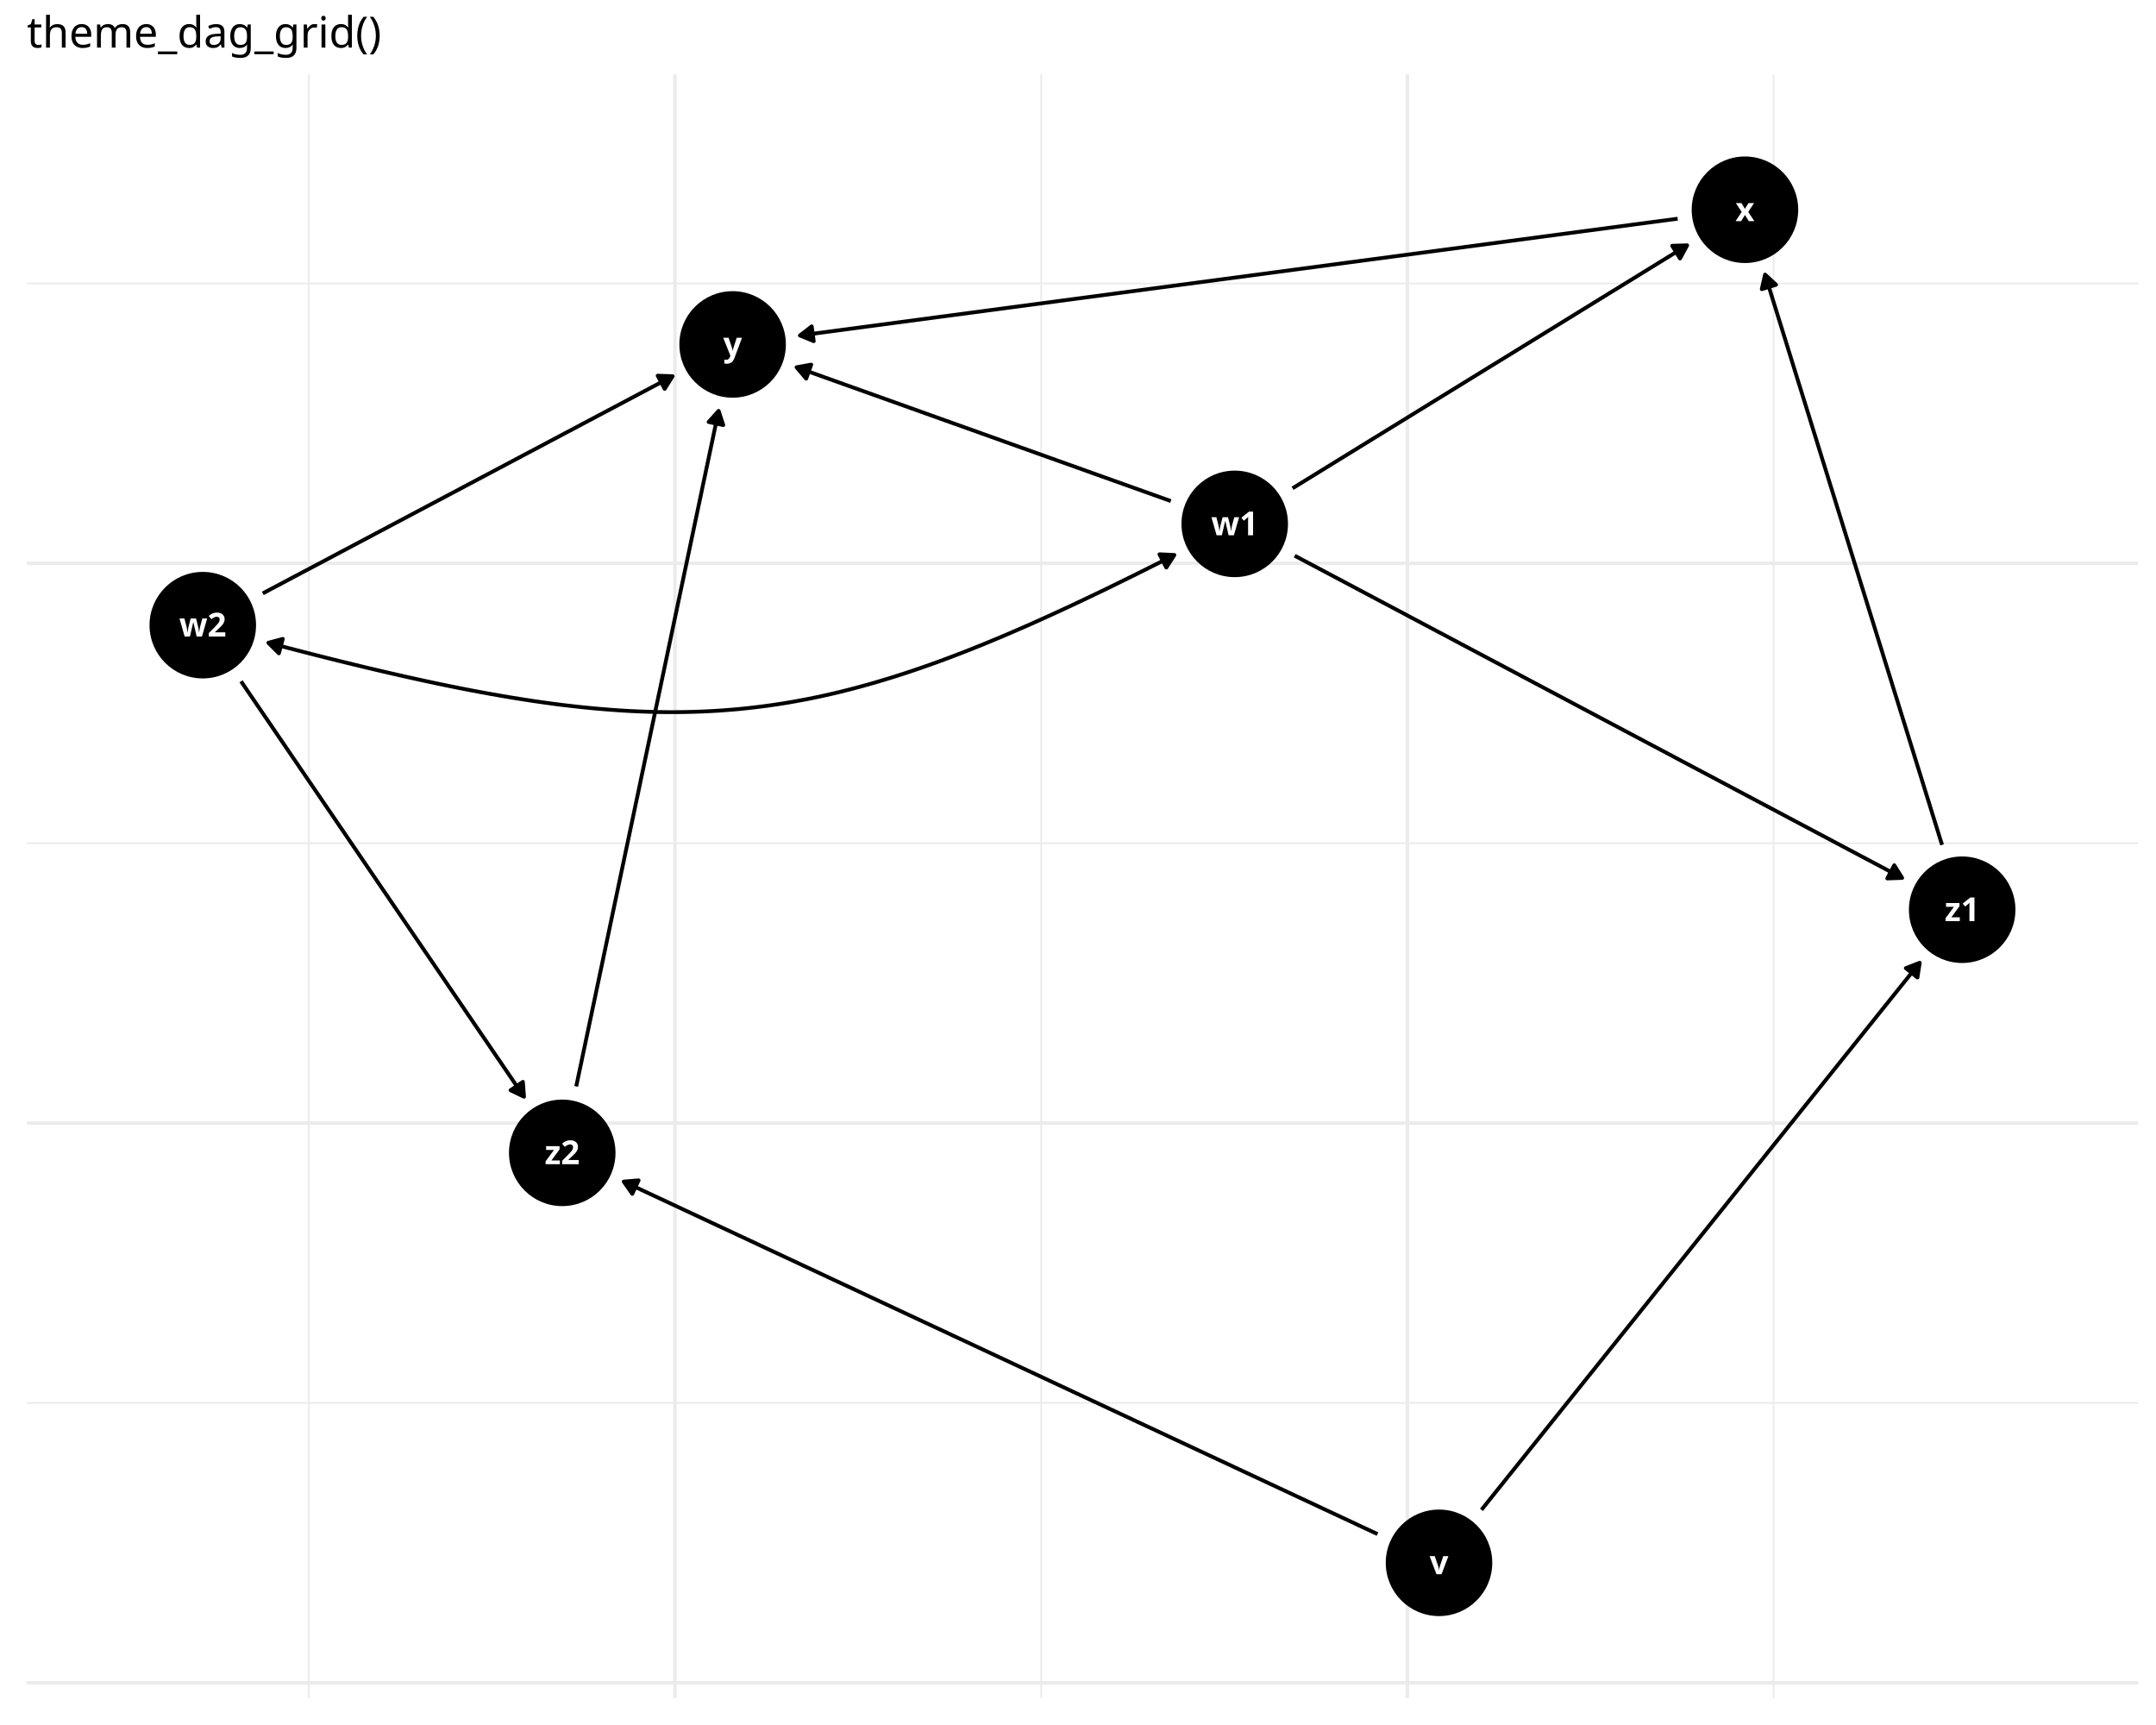
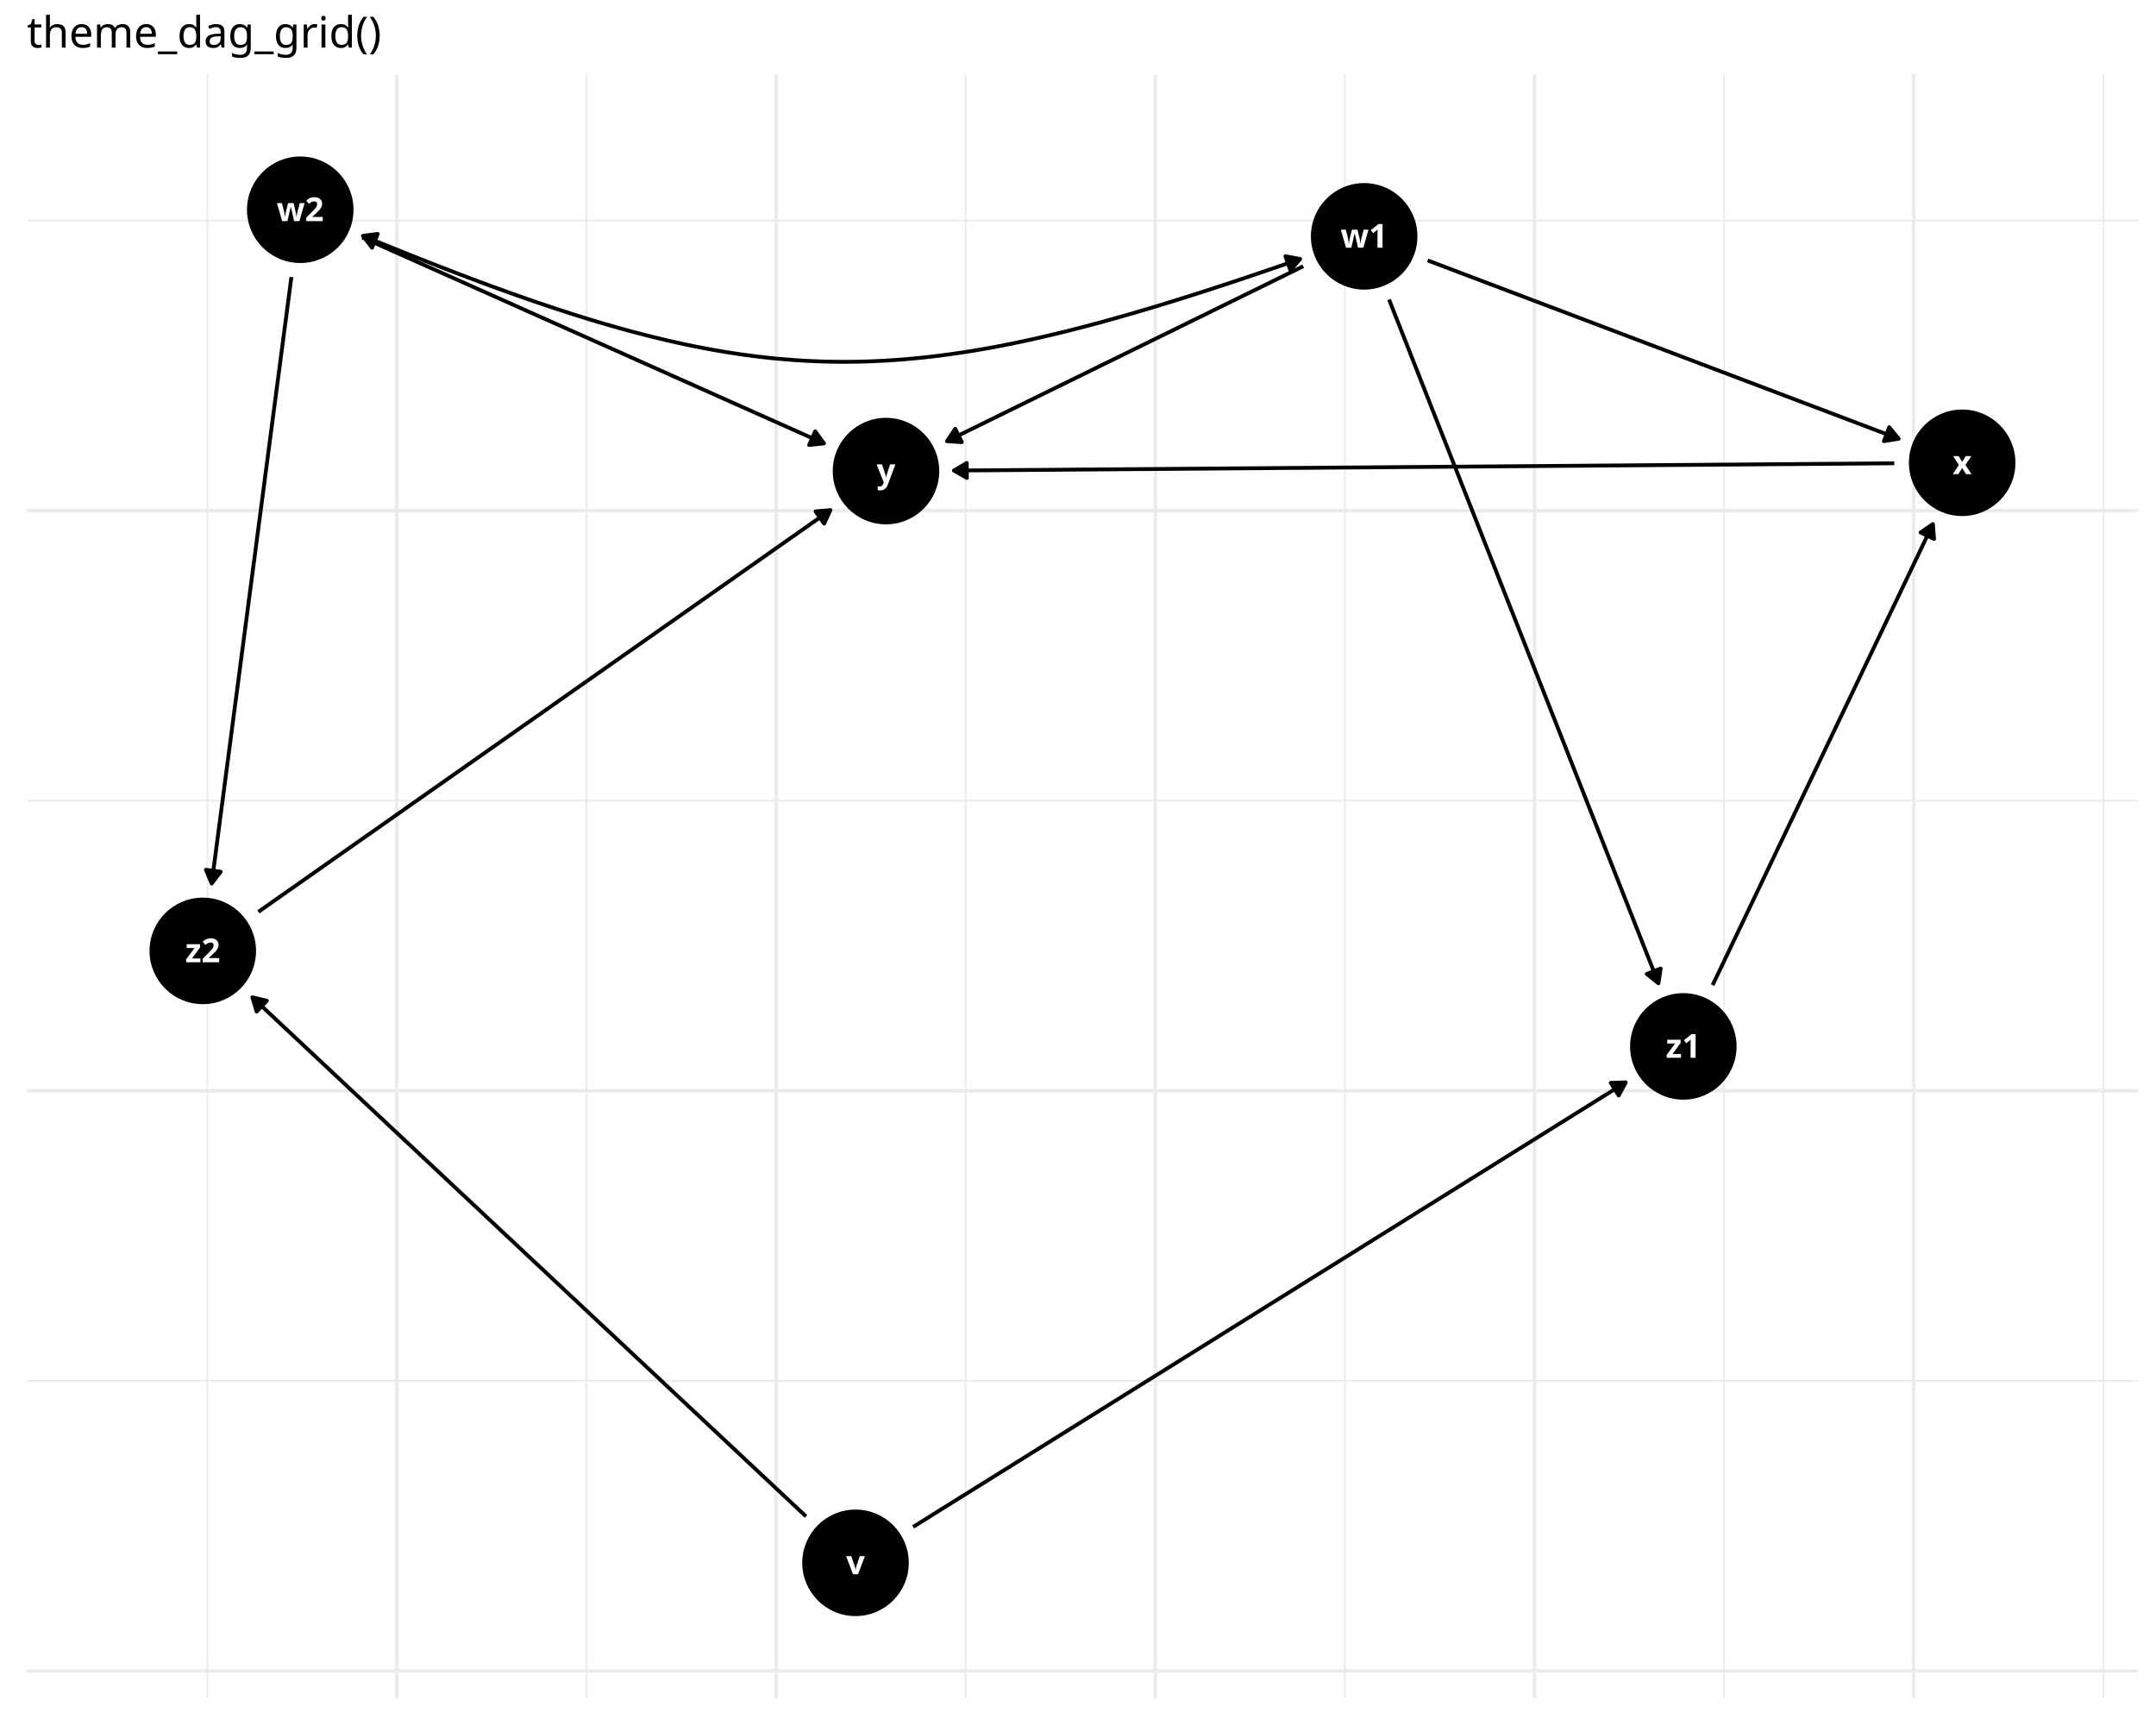
<svg xmlns="http://www.w3.org/2000/svg" class="svglite" data-engine-version="2.0" width="720.00pt" height="576.00pt" viewBox="0 0 720.00 576.00">
  <defs>
    <style type="text/css">
    .svglite line, .svglite polyline, .svglite polygon, .svglite path, .svglite rect, .svglite circle {
      fill: none;
      stroke: #000000;
      stroke-linecap: round;
      stroke-linejoin: round;
      stroke-miterlimit: 10.00;
    }
  </style>
  </defs>
  <rect width="100%" height="100%" style="stroke: none; fill: #FFFFFF;" />
  <defs>
    <clipPath id="cpMC4wMHw3MjAuMDB8MC4wMHw1NzYuMDA=">
      <rect x="0.00" y="0.00" width="720.00" height="576.00" />
    </clipPath>
  </defs>
  <g clip-path="url(#cpMC4wMHw3MjAuMDB8MC4wMHw1NzYuMDA=)">
</g>
  <defs>
    <clipPath id="cpOC45N3w3MTQuMDJ8MjQuODV8NTY3LjAz">
      <rect x="8.97" y="24.85" width="705.06" height="542.18" />
    </clipPath>
  </defs>
  <g clip-path="url(#cpOC45N3w3MTQuMDJ8MjQuODV8NTY3LjAz)">
-     <polyline points="8.97,468.46 714.02,468.46 " style="stroke-width: 0.58; stroke: #EBEBEB; stroke-linecap: butt;" />
-     <polyline points="8.97,281.56 714.02,281.56 " style="stroke-width: 0.58; stroke: #EBEBEB; stroke-linecap: butt;" />
-     <polyline points="8.97,94.66 714.02,94.66 " style="stroke-width: 0.58; stroke: #EBEBEB; stroke-linecap: butt;" />
-     <polyline points="103.14,567.03 103.14,24.85 " style="stroke-width: 0.58; stroke: #EBEBEB; stroke-linecap: butt;" />
-     <polyline points="347.70,567.03 347.70,24.85 " style="stroke-width: 0.58; stroke: #EBEBEB; stroke-linecap: butt;" />
-     <polyline points="592.27,567.03 592.27,24.85 " style="stroke-width: 0.58; stroke: #EBEBEB; stroke-linecap: butt;" />
-     <polyline points="8.97,561.91 714.02,561.91 " style="stroke-width: 1.16; stroke: #EBEBEB; stroke-linecap: butt;" />
-     <polyline points="8.97,375.01 714.02,375.01 " style="stroke-width: 1.16; stroke: #EBEBEB; stroke-linecap: butt;" />
-     <polyline points="8.97,188.11 714.02,188.11 " style="stroke-width: 1.16; stroke: #EBEBEB; stroke-linecap: butt;" />
-     <polyline points="225.42,567.03 225.42,24.85 " style="stroke-width: 1.16; stroke: #EBEBEB; stroke-linecap: butt;" />
-     <polyline points="469.99,567.03 469.99,24.85 " style="stroke-width: 1.16; stroke: #EBEBEB; stroke-linecap: butt;" />
-     <polyline points="494.74,504.15 496.44,502.03 498.21,499.82 499.97,497.62 501.74,495.42 503.50,493.21 505.27,491.01 507.03,488.81 508.80,486.61 510.56,484.40 512.33,482.20 514.09,480.00 515.86,477.79 517.62,475.59 519.39,473.39 521.15,471.19 522.91,468.98 524.68,466.78 526.44,464.58 528.21,462.37 529.97,460.17 531.74,457.97 533.50,455.77 535.27,453.56 537.03,451.36 538.80,449.16 540.56,446.95 542.33,444.75 544.09,442.55 545.86,440.35 547.62,438.14 549.39,435.94 551.15,433.74 552.91,431.53 554.68,429.33 556.44,427.13 558.21,424.93 559.97,422.72 561.74,420.52 563.50,418.32 565.27,416.11 567.03,413.91 568.80,411.71 570.56,409.51 572.33,407.30 574.09,405.10 575.86,402.90 577.62,400.69 579.39,398.49 581.15,396.29 582.91,394.09 584.68,391.88 586.44,389.68 588.21,387.48 589.97,385.27 591.74,383.07 593.50,380.87 595.27,378.67 597.03,376.46 598.80,374.26 600.56,372.06 602.33,369.85 604.09,367.65 605.86,365.45 607.62,363.25 609.39,361.04 611.15,358.84 612.91,356.64 614.68,354.43 616.44,352.23 618.21,350.03 619.97,347.83 621.74,345.62 623.50,343.42 625.27,341.22 627.03,339.01 628.80,336.81 630.56,334.61 632.33,332.41 634.09,330.20 635.86,328.00 637.62,325.80 639.39,323.59 641.09,321.47 " style="stroke-width: 1.28; stroke-linecap: butt;" />
-     <polygon points="640.34,326.39 641.09,321.47 636.45,323.28 " style="stroke-width: 1.28; stroke-linecap: butt; fill: #000000;" />
-     <polyline points="460.02,512.25 459.86,512.17 456.90,510.79 453.94,509.41 450.99,508.02 448.03,506.64 445.07,505.26 442.11,503.88 439.16,502.49 436.20,501.11 433.24,499.73 430.28,498.34 427.32,496.96 424.37,495.58 421.41,494.20 418.45,492.81 415.49,491.43 412.54,490.05 409.58,488.66 406.62,487.28 403.66,485.90 400.71,484.52 397.75,483.13 394.79,481.75 391.83,480.37 388.88,478.98 385.92,477.60 382.96,476.22 380.00,474.84 377.05,473.45 374.09,472.07 371.13,470.69 368.17,469.30 365.21,467.92 362.26,466.54 359.30,465.16 356.34,463.77 353.38,462.39 350.43,461.01 347.47,459.62 344.51,458.24 341.55,456.86 338.60,455.48 335.64,454.09 332.68,452.71 329.72,451.33 326.77,449.94 323.81,448.56 320.85,447.18 317.89,445.80 314.94,444.41 311.98,443.03 309.02,441.65 306.06,440.26 303.10,438.88 300.15,437.50 297.19,436.12 294.23,434.73 291.27,433.35 288.32,431.97 285.36,430.58 282.40,429.20 279.44,427.82 276.49,426.44 273.53,425.05 270.57,423.67 267.61,422.29 264.66,420.90 261.70,419.52 258.74,418.14 255.78,416.76 252.83,415.37 249.87,413.99 246.91,412.61 243.95,411.22 240.99,409.84 238.04,408.46 235.08,407.08 232.12,405.69 229.16,404.31 226.21,402.93 223.25,401.54 220.29,400.16 217.33,398.78 214.38,397.40 211.42,396.01 208.46,394.63 208.30,394.55 " style="stroke-width: 1.28; stroke-linecap: butt;" />
-     <polygon points="213.26,394.13 208.30,394.55 211.15,398.64 " style="stroke-width: 1.28; stroke-linecap: butt; fill: #000000;" />
-     <polyline points="431.65,163.04 432.99,162.22 434.71,161.16 436.44,160.10 438.16,159.04 439.88,157.98 441.60,156.92 443.32,155.86 445.04,154.80 446.76,153.74 448.48,152.68 450.20,151.62 451.93,150.56 453.65,149.50 455.37,148.44 457.09,147.38 458.81,146.32 460.53,145.27 462.25,144.21 463.97,143.15 465.69,142.09 467.42,141.03 469.14,139.97 470.86,138.91 472.58,137.85 474.30,136.79 476.02,135.73 477.74,134.67 479.46,133.61 481.18,132.55 482.91,131.49 484.63,130.43 486.35,129.37 488.07,128.31 489.79,127.25 491.51,126.19 493.23,125.13 494.95,124.07 496.67,123.01 498.40,121.95 500.12,120.90 501.84,119.84 503.56,118.78 505.28,117.72 507.00,116.66 508.72,115.60 510.44,114.54 512.16,113.48 513.89,112.42 515.61,111.36 517.33,110.30 519.05,109.24 520.77,108.18 522.49,107.12 524.21,106.06 525.93,105.00 527.65,103.94 529.38,102.88 531.10,101.82 532.82,100.76 534.54,99.70 536.26,98.64 537.98,97.58 539.70,96.53 541.42,95.47 543.14,94.41 544.87,93.35 546.59,92.29 548.31,91.23 550.03,90.17 551.75,89.11 553.47,88.05 555.19,86.99 556.91,85.93 558.63,84.87 560.35,83.81 562.08,82.75 563.42,81.92 " style="stroke-width: 1.28; stroke-linecap: butt;" />
-     <polygon points="561.05,86.31 563.42,81.92 558.44,82.07 " style="stroke-width: 1.28; stroke-linecap: butt; fill: #000000;" />
-     <polyline points="390.99,167.30 390.32,167.06 388.63,166.46 386.93,165.85 385.24,165.25 383.55,164.64 381.85,164.04 380.16,163.43 378.46,162.83 376.77,162.22 375.08,161.62 373.38,161.01 371.69,160.41 370.00,159.80 368.30,159.20 366.61,158.59 364.91,157.99 363.22,157.38 361.53,156.77 359.83,156.17 358.14,155.56 356.45,154.96 354.75,154.35 353.06,153.75 351.36,153.14 349.67,152.54 347.98,151.93 346.28,151.33 344.59,150.72 342.90,150.12 341.20,149.51 339.51,148.91 337.81,148.30 336.12,147.70 334.43,147.09 332.73,146.48 331.04,145.88 329.34,145.27 327.65,144.67 325.96,144.06 324.26,143.46 322.57,142.85 320.88,142.25 319.18,141.64 317.49,141.04 315.79,140.43 314.10,139.83 312.41,139.22 310.71,138.62 309.02,138.01 307.33,137.41 305.63,136.80 303.94,136.20 302.24,135.59 300.55,134.98 298.86,134.38 297.16,133.77 295.47,133.17 293.78,132.56 292.08,131.96 290.39,131.35 288.69,130.75 287.00,130.14 285.31,129.54 283.61,128.93 281.92,128.33 280.22,127.72 278.53,127.12 276.84,126.51 275.14,125.91 273.45,125.30 271.76,124.69 270.06,124.09 268.37,123.48 266.67,122.88 266.01,122.64 " style="stroke-width: 1.28; stroke-linecap: butt;" />
-     <polygon points="270.91,121.75 266.01,122.64 269.23,126.44 " style="stroke-width: 1.28; stroke-linecap: butt; fill: #000000;" />
-     <polyline points="432.37,185.56 434.42,186.65 436.88,187.95 439.33,189.25 441.79,190.55 444.24,191.85 446.69,193.15 449.15,194.45 451.60,195.75 454.06,197.06 456.51,198.36 458.96,199.66 461.42,200.96 463.87,202.26 466.32,203.56 468.78,204.86 471.23,206.17 473.69,207.47 476.14,208.77 478.59,210.07 481.05,211.37 483.50,212.67 485.95,213.97 488.41,215.28 490.86,216.58 493.32,217.88 495.77,219.18 498.22,220.48 500.68,221.78 503.13,223.08 505.59,224.38 508.04,225.69 510.49,226.99 512.95,228.29 515.40,229.59 517.85,230.89 520.31,232.19 522.76,233.49 525.22,234.80 527.67,236.10 530.12,237.40 532.58,238.70 535.03,240.00 537.48,241.30 539.94,242.60 542.39,243.91 544.85,245.21 547.30,246.51 549.75,247.81 552.21,249.11 554.66,250.41 557.12,251.71 559.57,253.02 562.02,254.32 564.48,255.62 566.93,256.92 569.38,258.22 571.84,259.52 574.29,260.82 576.75,262.12 579.20,263.43 581.65,264.73 584.11,266.03 586.56,267.33 589.01,268.63 591.47,269.93 593.92,271.23 596.38,272.54 598.83,273.84 601.28,275.14 603.74,276.44 606.19,277.74 608.65,279.04 611.10,280.34 613.55,281.65 616.01,282.95 618.46,284.25 620.91,285.55 623.37,286.85 625.82,288.15 628.28,289.45 630.73,290.76 633.18,292.06 635.23,293.14 " style="stroke-width: 1.28; stroke-linecap: butt;" />
-     <polygon points="630.26,293.32 635.23,293.14 632.59,288.92 " style="stroke-width: 1.28; stroke-linecap: butt; fill: #000000;" />
-     <polyline points="87.76,198.14 89.17,197.39 90.95,196.44 92.74,195.50 94.53,194.55 96.32,193.60 98.10,192.65 99.89,191.71 101.68,190.76 103.47,189.81 105.25,188.87 107.04,187.92 108.83,186.97 110.61,186.03 112.40,185.08 114.19,184.13 115.98,183.19 117.76,182.24 119.55,181.29 121.34,180.35 123.12,179.40 124.91,178.45 126.70,177.50 128.49,176.56 130.27,175.61 132.06,174.66 133.85,173.72 135.64,172.77 137.42,171.82 139.21,170.88 141.00,169.93 142.78,168.98 144.57,168.04 146.36,167.09 148.15,166.14 149.93,165.20 151.72,164.25 153.51,163.30 155.29,162.35 157.08,161.41 158.87,160.46 160.66,159.51 162.44,158.57 164.23,157.62 166.02,156.67 167.81,155.73 169.59,154.78 171.38,153.83 173.17,152.89 174.95,151.94 176.74,150.99 178.53,150.05 180.32,149.10 182.10,148.15 183.89,147.20 185.68,146.26 187.46,145.31 189.25,144.36 191.04,143.42 192.83,142.47 194.61,141.52 196.40,140.58 198.19,139.63 199.97,138.68 201.76,137.74 203.55,136.79 205.34,135.84 207.12,134.90 208.91,133.95 210.70,133.00 212.49,132.05 214.27,131.11 216.06,130.16 217.85,129.21 219.63,128.27 221.42,127.32 223.21,126.37 224.62,125.63 " style="stroke-width: 1.28; stroke-linecap: butt;" />
-     <polygon points="221.97,129.85 224.62,125.63 219.64,125.45 " style="stroke-width: 1.28; stroke-linecap: butt; fill: #000000;" />
-     <polyline points="80.49,227.49 81.06,228.33 82.27,230.11 83.48,231.89 84.70,233.67 85.91,235.45 87.12,237.23 88.33,239.01 89.55,240.79 90.76,242.57 91.97,244.35 93.18,246.13 94.40,247.91 95.61,249.69 96.82,251.47 98.03,253.25 99.25,255.03 100.46,256.81 101.67,258.59 102.88,260.37 104.10,262.15 105.31,263.93 106.52,265.70 107.73,267.48 108.95,269.26 110.16,271.04 111.37,272.82 112.58,274.60 113.80,276.38 115.01,278.16 116.22,279.94 117.43,281.72 118.65,283.50 119.86,285.28 121.07,287.06 122.28,288.84 123.50,290.62 124.71,292.40 125.92,294.18 127.13,295.96 128.35,297.74 129.56,299.52 130.77,301.30 131.98,303.08 133.20,304.86 134.41,306.64 135.62,308.42 136.83,310.20 138.05,311.98 139.26,313.76 140.47,315.54 141.68,317.32 142.90,319.10 144.11,320.88 145.32,322.66 146.53,324.44 147.75,326.22 148.96,328.00 150.17,329.78 151.38,331.56 152.60,333.34 153.81,335.12 155.02,336.90 156.23,338.68 157.45,340.46 158.66,342.24 159.87,344.02 161.08,345.79 162.30,347.57 163.51,349.35 164.72,351.13 165.93,352.91 167.15,354.69 168.36,356.47 169.57,358.25 170.78,360.03 172.00,361.81 173.21,363.59 174.42,365.37 174.99,366.21 " style="stroke-width: 1.28; stroke-linecap: butt;" />
-     <polygon points="170.50,364.05 174.99,366.21 174.62,361.24 " style="stroke-width: 1.28; stroke-linecap: butt; fill: #000000;" />
-     <polyline points="560.25,73.03 558.82,73.22 555.41,73.67 552.00,74.12 548.58,74.58 545.17,75.03 541.75,75.49 538.34,75.94 534.92,76.40 531.51,76.85 528.09,77.30 524.68,77.76 521.26,78.21 517.85,78.67 514.43,79.12 511.02,79.58 507.60,80.03 504.19,80.48 500.77,80.94 497.36,81.39 493.94,81.85 490.53,82.30 487.11,82.76 483.70,83.21 480.28,83.66 476.87,84.12 473.45,84.57 470.04,85.03 466.62,85.48 463.21,85.94 459.79,86.39 456.38,86.84 452.96,87.30 449.55,87.75 446.13,88.21 442.72,88.66 439.30,89.12 435.89,89.57 432.47,90.02 429.06,90.48 425.64,90.93 422.23,91.39 418.81,91.84 415.40,92.30 411.98,92.75 408.57,93.20 405.15,93.66 401.74,94.11 398.33,94.57 394.91,95.02 391.50,95.48 388.08,95.93 384.67,96.38 381.25,96.84 377.84,97.29 374.42,97.75 371.01,98.20 367.59,98.66 364.18,99.11 360.76,99.56 357.35,100.02 353.93,100.47 350.52,100.93 347.10,101.38 343.69,101.84 340.27,102.29 336.86,102.74 333.44,103.20 330.03,103.65 326.61,104.11 323.20,104.56 319.78,105.02 316.37,105.47 312.95,105.92 309.54,106.38 306.12,106.83 302.71,107.29 299.29,107.74 295.88,108.20 292.46,108.65 289.05,109.10 285.63,109.56 282.22,110.01 278.80,110.47 275.39,110.92 271.97,111.38 268.56,111.83 267.13,112.02 " style="stroke-width: 1.28; stroke-linecap: butt;" />
-     <polygon points="271.08,108.98 267.13,112.02 271.74,113.92 " style="stroke-width: 1.28; stroke-linecap: butt; fill: #000000;" />
-     <polyline points="648.55,282.11 647.94,280.16 647.21,277.80 646.48,275.44 645.74,273.08 645.01,270.72 644.28,268.35 643.54,265.99 642.81,263.63 642.08,261.27 641.35,258.91 640.61,256.55 639.88,254.19 639.15,251.83 638.42,249.47 637.68,247.11 636.95,244.75 636.22,242.38 635.48,240.02 634.75,237.66 634.02,235.30 633.29,232.94 632.55,230.58 631.82,228.22 631.09,225.86 630.36,223.50 629.62,221.14 628.89,218.78 628.16,216.41 627.42,214.05 626.69,211.69 625.96,209.33 625.23,206.97 624.49,204.61 623.76,202.25 623.03,199.89 622.30,197.53 621.56,195.17 620.83,192.80 620.10,190.44 619.36,188.08 618.63,185.72 617.90,183.36 617.17,181.00 616.43,178.64 615.70,176.28 614.97,173.92 614.24,171.56 613.50,169.20 612.77,166.83 612.04,164.47 611.30,162.11 610.57,159.75 609.84,157.39 609.11,155.03 608.37,152.67 607.64,150.31 606.91,147.95 606.18,145.59 605.44,143.23 604.71,140.86 603.98,138.50 603.25,136.14 602.51,133.78 601.78,131.42 601.05,129.06 600.31,126.70 599.58,124.34 598.85,121.98 598.12,119.62 597.38,117.25 596.65,114.89 595.92,112.53 595.19,110.17 594.45,107.81 593.72,105.45 592.99,103.09 592.25,100.73 591.52,98.37 590.79,96.01 590.06,93.65 589.45,91.69 " style="stroke-width: 1.28; stroke-linecap: butt;" />
-     <polygon points="593.11,95.08 589.45,91.69 588.35,96.55 " style="stroke-width: 1.28; stroke-linecap: butt; fill: #000000;" />
-     <polyline points="192.43,362.76 192.93,360.41 193.50,357.68 194.08,354.96 194.65,352.23 195.23,349.50 195.80,346.78 196.38,344.05 196.95,341.32 197.53,338.60 198.10,335.87 198.68,333.14 199.25,330.42 199.83,327.69 200.40,324.96 200.98,322.24 201.55,319.51 202.13,316.78 202.70,314.06 203.28,311.33 203.85,308.60 204.42,305.88 205.00,303.15 205.57,300.42 206.15,297.70 206.72,294.97 207.30,292.24 207.87,289.52 208.45,286.79 209.02,284.06 209.60,281.34 210.17,278.61 210.75,275.88 211.32,273.16 211.90,270.43 212.47,267.70 213.05,264.98 213.62,262.25 214.19,259.52 214.77,256.80 215.34,254.07 215.92,251.34 216.49,248.62 217.07,245.89 217.64,243.16 218.22,240.44 218.79,237.71 219.37,234.98 219.94,232.26 220.52,229.53 221.09,226.80 221.67,224.08 222.24,221.35 222.82,218.62 223.39,215.90 223.97,213.17 224.54,210.44 225.11,207.72 225.69,204.99 226.26,202.26 226.84,199.54 227.41,196.81 227.99,194.08 228.56,191.36 229.14,188.63 229.71,185.90 230.29,183.18 230.86,180.45 231.44,177.72 232.01,175.00 232.59,172.27 233.16,169.54 233.74,166.82 234.31,164.09 234.88,161.36 235.46,158.64 236.03,155.91 236.61,153.18 237.18,150.46 237.76,147.73 238.33,145.00 238.91,142.28 239.48,139.55 239.98,137.20 " style="stroke-width: 1.28; stroke-linecap: butt;" />
-     <polygon points="241.53,141.93 239.98,137.20 236.65,140.91 " style="stroke-width: 1.28; stroke-linecap: butt; fill: #000000;" />
-     <polyline points="392.18,185.32 391.38,185.73 387.37,187.76 383.41,189.75 379.51,191.70 375.66,193.60 371.86,195.46 368.12,197.28 364.42,199.05 360.77,200.79 357.17,202.48 353.61,204.13 350.09,205.74 346.62,207.31 343.19,208.84 339.79,210.32 336.44,211.77 333.12,213.17 329.83,214.54 326.58,215.86 323.36,217.15 320.17,218.39 317.01,219.59 313.88,220.76 310.77,221.88 307.69,222.96 304.63,224.01 301.59,225.01 298.57,225.98 295.57,226.90 292.59,227.79 289.63,228.64 286.68,229.45 283.74,230.22 280.82,230.96 277.90,231.65 275.00,232.31 272.10,232.93 269.21,233.51 266.32,234.05 263.44,234.56 260.55,235.03 257.67,235.46 254.79,235.85 251.90,236.21 249.01,236.53 246.12,236.82 243.21,237.06 240.30,237.28 237.38,237.45 234.45,237.59 231.51,237.69 228.55,237.76 225.58,237.79 222.59,237.79 219.58,237.75 216.55,237.67 213.50,237.56 210.43,237.42 207.33,237.24 204.21,237.02 201.06,236.77 197.88,236.49 194.67,236.17 191.44,235.82 188.16,235.44 184.86,235.02 181.52,234.56 178.14,234.08 174.72,233.55 171.27,233.00 167.77,232.41 164.23,231.79 160.65,231.14 157.02,230.46 153.34,229.74 149.62,228.99 145.84,228.21 142.01,227.39 138.13,226.54 134.20,225.66 130.21,224.75 126.17,223.81 122.06,222.84 117.90,221.83 113.67,220.80 109.38,219.73 105.03,218.63 100.61,217.50 96.12,216.34 91.57,215.15 89.62,214.63 " style="stroke-width: 1.28; stroke-linecap: butt;" />
-     <polygon points="389.49,189.51 392.18,185.32 387.21,185.08 " style="stroke-width: 1.28; stroke-linecap: butt; fill: #000000;" />
-     <polygon points="94.44,213.34 89.62,214.63 93.14,218.15 " style="stroke-width: 1.28; stroke-linecap: butt; fill: #000000;" />
-     <circle cx="480.56" cy="521.85" r="17.43" style="stroke-width: 0.71; fill: #000000;" />
-     <circle cx="412.34" cy="174.93" r="17.43" style="stroke-width: 0.71; fill: #000000;" />
-     <circle cx="67.72" cy="208.75" r="17.43" style="stroke-width: 0.71; fill: #000000;" />
-     <circle cx="582.73" cy="70.04" r="17.43" style="stroke-width: 0.71; fill: #000000;" />
-     <circle cx="655.27" cy="303.77" r="17.43" style="stroke-width: 0.71; fill: #000000;" />
-     <circle cx="187.76" cy="384.95" r="17.43" style="stroke-width: 0.71; fill: #000000;" />
-     <circle cx="244.66" cy="115.01" r="17.43" style="stroke-width: 0.71; fill: #000000;" />
-     <text x="480.56" y="525.65" text-anchor="middle" style="font-size: 11.04px; font-weight: bold; fill: #FFFFFF; font-family: sans;" textLength="5.52px" lengthAdjust="spacingAndGlyphs">v</text>
-     <text x="412.34" y="178.73" text-anchor="middle" style="font-size: 11.04px; font-weight: bold; fill: #FFFFFF; font-family: sans;" textLength="14.12px" lengthAdjust="spacingAndGlyphs">w1</text>
-     <text x="67.72" y="212.55" text-anchor="middle" style="font-size: 11.04px; font-weight: bold; fill: #FFFFFF; font-family: sans;" textLength="14.12px" lengthAdjust="spacingAndGlyphs">w2</text>
-     <text x="582.73" y="73.84" text-anchor="middle" style="font-size: 11.04px; font-weight: bold; fill: #FFFFFF; font-family: sans;" textLength="5.52px" lengthAdjust="spacingAndGlyphs">x</text>
-     <text x="655.27" y="307.57" text-anchor="middle" style="font-size: 11.04px; font-weight: bold; fill: #FFFFFF; font-family: sans;" textLength="11.66px" lengthAdjust="spacingAndGlyphs">z1</text>
-     <text x="187.76" y="388.75" text-anchor="middle" style="font-size: 11.04px; font-weight: bold; fill: #FFFFFF; font-family: sans;" textLength="11.66px" lengthAdjust="spacingAndGlyphs">z2</text>
-     <text x="244.66" y="118.81" text-anchor="middle" style="font-size: 11.04px; font-weight: bold; fill: #FFFFFF; font-family: sans;" textLength="5.52px" lengthAdjust="spacingAndGlyphs">y</text>
+     <polyline points="8.97,461.08 714.02,461.08 " style="stroke-width: 0.58; stroke: #EBEBEB; stroke-linecap: butt;" />
+     <polyline points="8.97,267.37 714.02,267.37 " style="stroke-width: 0.58; stroke: #EBEBEB; stroke-linecap: butt;" />
+     <polyline points="8.97,73.67 714.02,73.67 " style="stroke-width: 0.58; stroke: #EBEBEB; stroke-linecap: butt;" />
+     <polyline points="69.23,567.03 69.23,24.85 " style="stroke-width: 0.58; stroke: #EBEBEB; stroke-linecap: butt;" />
+     <polyline points="195.86,567.03 195.86,24.85 " style="stroke-width: 0.58; stroke: #EBEBEB; stroke-linecap: butt;" />
+     <polyline points="322.49,567.03 322.49,24.85 " style="stroke-width: 0.58; stroke: #EBEBEB; stroke-linecap: butt;" />
+     <polyline points="449.13,567.03 449.13,24.85 " style="stroke-width: 0.58; stroke: #EBEBEB; stroke-linecap: butt;" />
+     <polyline points="575.76,567.03 575.76,24.85 " style="stroke-width: 0.58; stroke: #EBEBEB; stroke-linecap: butt;" />
+     <polyline points="702.40,567.03 702.40,24.85 " style="stroke-width: 0.58; stroke: #EBEBEB; stroke-linecap: butt;" />
+     <polyline points="8.97,557.93 714.02,557.93 " style="stroke-width: 1.16; stroke: #EBEBEB; stroke-linecap: butt;" />
+     <polyline points="8.97,364.23 714.02,364.23 " style="stroke-width: 1.16; stroke: #EBEBEB; stroke-linecap: butt;" />
+     <polyline points="8.97,170.52 714.02,170.52 " style="stroke-width: 1.16; stroke: #EBEBEB; stroke-linecap: butt;" />
+     <polyline points="132.54,567.03 132.54,24.85 " style="stroke-width: 1.16; stroke: #EBEBEB; stroke-linecap: butt;" />
+     <polyline points="259.18,567.03 259.18,24.85 " style="stroke-width: 1.16; stroke: #EBEBEB; stroke-linecap: butt;" />
+     <polyline points="385.81,567.03 385.81,24.85 " style="stroke-width: 1.16; stroke: #EBEBEB; stroke-linecap: butt;" />
+     <polyline points="512.45,567.03 512.45,24.85 " style="stroke-width: 1.16; stroke: #EBEBEB; stroke-linecap: butt;" />
+     <polyline points="639.08,567.03 639.08,24.85 " style="stroke-width: 1.16; stroke: #EBEBEB; stroke-linecap: butt;" />
+     <polyline points="304.95,509.85 305.25,509.66 308.04,507.92 310.84,506.18 313.63,504.43 316.42,502.69 319.21,500.95 322.01,499.21 324.80,497.47 327.59,495.73 330.38,493.98 333.18,492.24 335.97,490.50 338.76,488.76 341.55,487.02 344.35,485.27 347.14,483.53 349.93,481.79 352.72,480.05 355.51,478.31 358.31,476.57 361.10,474.82 363.89,473.08 366.68,471.34 369.48,469.60 372.27,467.86 375.06,466.11 377.85,464.37 380.65,462.63 383.44,460.89 386.23,459.15 389.02,457.41 391.82,455.66 394.61,453.92 397.40,452.18 400.19,450.44 402.99,448.70 405.78,446.96 408.57,445.21 411.36,443.47 414.16,441.73 416.95,439.99 419.74,438.25 422.53,436.50 425.33,434.76 428.12,433.02 430.91,431.28 433.70,429.54 436.49,427.80 439.29,426.05 442.08,424.31 444.87,422.57 447.66,420.83 450.46,419.09 453.25,417.34 456.04,415.60 458.83,413.86 461.63,412.12 464.42,410.38 467.21,408.64 470.00,406.89 472.80,405.15 475.59,403.41 478.38,401.67 481.17,399.93 483.97,398.18 486.76,396.44 489.55,394.70 492.34,392.96 495.14,391.22 497.93,389.48 500.72,387.73 503.51,385.99 506.31,384.25 509.10,382.51 511.89,380.77 514.68,379.03 517.48,377.28 520.27,375.54 523.06,373.80 525.85,372.06 528.64,370.32 531.44,368.57 534.23,366.83 537.02,365.09 539.81,363.35 542.61,361.61 542.91,361.42 " style="stroke-width: 1.28; stroke-linecap: butt;" />
+     <polygon points="540.57,365.81 542.91,361.42 537.93,361.59 " style="stroke-width: 1.28; stroke-linecap: butt; fill: #000000;" />
+     <polyline points="269.16,506.34 268.09,505.34 265.89,503.28 263.69,501.21 261.48,499.15 259.28,497.08 257.08,495.02 254.88,492.96 252.68,490.89 250.47,488.83 248.27,486.76 246.07,484.70 243.87,482.64 241.67,480.57 239.47,478.51 237.26,476.44 235.06,474.38 232.86,472.32 230.66,470.25 228.46,468.19 226.25,466.12 224.05,464.06 221.85,462.00 219.65,459.93 217.45,457.87 215.24,455.80 213.04,453.74 210.84,451.68 208.64,449.61 206.44,447.55 204.24,445.48 202.03,443.42 199.83,441.36 197.63,439.29 195.43,437.23 193.23,435.16 191.02,433.10 188.82,431.04 186.62,428.97 184.42,426.91 182.22,424.84 180.02,422.78 177.81,420.72 175.61,418.65 173.41,416.59 171.21,414.52 169.01,412.46 166.80,410.40 164.60,408.33 162.40,406.27 160.20,404.20 158.00,402.14 155.80,400.08 153.59,398.01 151.39,395.95 149.19,393.88 146.99,391.82 144.79,389.76 142.58,387.69 140.38,385.63 138.18,383.56 135.98,381.50 133.78,379.44 131.57,377.37 129.37,375.31 127.17,373.24 124.97,371.18 122.77,369.12 120.57,367.05 118.36,364.99 116.16,362.92 113.96,360.86 111.76,358.80 109.56,356.73 107.35,354.67 105.15,352.60 102.95,350.54 100.75,348.48 98.55,346.41 96.35,344.35 94.14,342.28 91.94,340.22 89.74,338.16 87.54,336.09 85.34,334.03 84.27,333.02 " style="stroke-width: 1.28; stroke-linecap: butt;" />
+     <polygon points="89.12,334.16 84.27,333.02 85.71,337.79 " style="stroke-width: 1.28; stroke-linecap: butt; fill: #000000;" />
+     <polyline points="476.77,86.95 477.75,87.32 479.77,88.09 481.79,88.85 483.80,89.61 485.82,90.38 487.84,91.14 489.86,91.91 491.87,92.67 493.89,93.43 495.91,94.20 497.92,94.96 499.94,95.72 501.96,96.49 503.98,97.25 505.99,98.01 508.01,98.78 510.03,99.54 512.04,100.31 514.06,101.07 516.08,101.83 518.10,102.60 520.11,103.36 522.13,104.12 524.15,104.89 526.17,105.65 528.18,106.42 530.20,107.18 532.22,107.94 534.23,108.71 536.25,109.47 538.27,110.23 540.29,111.00 542.30,111.76 544.32,112.53 546.34,113.29 548.35,114.05 550.37,114.82 552.39,115.58 554.41,116.34 556.42,117.11 558.44,117.87 560.46,118.63 562.48,119.40 564.49,120.16 566.51,120.93 568.53,121.69 570.54,122.45 572.56,123.22 574.58,123.98 576.60,124.74 578.61,125.51 580.63,126.27 582.65,127.04 584.66,127.80 586.68,128.56 588.70,129.33 590.72,130.09 592.73,130.85 594.75,131.62 596.77,132.38 598.79,133.15 600.80,133.91 602.82,134.67 604.84,135.44 606.85,136.20 608.87,136.96 610.89,137.73 612.91,138.49 614.92,139.25 616.94,140.02 618.96,140.78 620.97,141.55 622.99,142.31 625.01,143.07 627.03,143.84 629.04,144.60 631.06,145.36 633.08,146.13 634.06,146.50 " style="stroke-width: 1.28; stroke-linecap: butt;" />
+     <polygon points="629.14,147.30 634.06,146.50 630.91,142.64 " style="stroke-width: 1.28; stroke-linecap: butt; fill: #000000;" />
+     <polyline points="435.21,88.91 434.59,89.21 432.98,90.01 431.37,90.80 429.75,91.59 428.14,92.38 426.53,93.17 424.92,93.96 423.30,94.76 421.69,95.55 420.08,96.34 418.46,97.13 416.85,97.92 415.24,98.71 413.63,99.51 412.01,100.30 410.40,101.09 408.79,101.88 407.17,102.67 405.56,103.46 403.95,104.26 402.33,105.05 400.72,105.84 399.11,106.63 397.50,107.42 395.88,108.21 394.27,109.01 392.66,109.80 391.04,110.59 389.43,111.38 387.82,112.17 386.20,112.96 384.59,113.76 382.98,114.55 381.37,115.34 379.75,116.13 378.14,116.92 376.53,117.71 374.91,118.51 373.30,119.30 371.69,120.09 370.08,120.88 368.46,121.67 366.85,122.46 365.24,123.26 363.62,124.05 362.01,124.84 360.40,125.63 358.78,126.42 357.17,127.21 355.56,128.01 353.95,128.80 352.33,129.59 350.72,130.38 349.11,131.17 347.49,131.96 345.88,132.76 344.27,133.55 342.65,134.34 341.04,135.13 339.43,135.92 337.82,136.71 336.20,137.51 334.59,138.30 332.98,139.09 331.36,139.88 329.75,140.67 328.14,141.46 326.52,142.26 324.91,143.05 323.30,143.84 321.69,144.63 320.07,145.42 318.46,146.21 316.85,147.01 316.24,147.31 " style="stroke-width: 1.28; stroke-linecap: butt;" />
+     <polygon points="319.01,143.17 316.24,147.31 321.21,147.64 " style="stroke-width: 1.28; stroke-linecap: butt; fill: #000000;" />
+     <polyline points="463.88,100.02 464.18,100.78 465.25,103.51 466.33,106.24 467.41,108.98 468.48,111.71 469.56,114.44 470.64,117.17 471.71,119.91 472.79,122.64 473.87,125.37 474.94,128.10 476.02,130.83 477.10,133.57 478.17,136.30 479.25,139.03 480.33,141.76 481.40,144.50 482.48,147.23 483.56,149.96 484.63,152.69 485.71,155.43 486.79,158.16 487.86,160.89 488.94,163.62 490.02,166.35 491.09,169.09 492.17,171.82 493.25,174.55 494.32,177.28 495.40,180.02 496.48,182.75 497.55,185.48 498.63,188.21 499.71,190.94 500.78,193.68 501.86,196.41 502.94,199.14 504.01,201.87 505.09,204.61 506.17,207.34 507.24,210.07 508.32,212.80 509.40,215.53 510.47,218.27 511.55,221.00 512.63,223.73 513.70,226.46 514.78,229.20 515.86,231.93 516.93,234.66 518.01,237.39 519.09,240.12 520.16,242.86 521.24,245.59 522.32,248.32 523.39,251.05 524.47,253.79 525.55,256.52 526.62,259.25 527.70,261.98 528.78,264.72 529.85,267.45 530.93,270.18 532.01,272.91 533.08,275.64 534.16,278.38 535.24,281.11 536.31,283.84 537.39,286.57 538.47,289.31 539.54,292.04 540.62,294.77 541.70,297.50 542.77,300.23 543.85,302.97 544.93,305.70 546.00,308.43 547.08,311.16 548.16,313.90 549.23,316.63 550.31,319.36 551.39,322.09 552.46,324.82 553.54,327.56 553.84,328.32 " style="stroke-width: 1.28; stroke-linecap: butt;" />
+     <polygon points="549.94,325.22 553.84,328.32 554.58,323.39 " style="stroke-width: 1.28; stroke-linecap: butt; fill: #000000;" />
+     <polyline points="120.98,79.27 122.00,79.73 123.98,80.61 125.96,81.49 127.93,82.38 129.91,83.26 131.88,84.14 133.86,85.02 135.84,85.90 137.81,86.78 139.79,87.66 141.76,88.55 143.74,89.43 145.71,90.31 147.69,91.19 149.67,92.07 151.64,92.95 153.62,93.83 155.59,94.72 157.57,95.60 159.55,96.48 161.52,97.36 163.50,98.24 165.47,99.12 167.45,100.00 169.42,100.89 171.40,101.77 173.38,102.65 175.35,103.53 177.33,104.41 179.30,105.29 181.28,106.17 183.26,107.06 185.23,107.94 187.21,108.82 189.18,109.70 191.16,110.58 193.13,111.46 195.11,112.34 197.09,113.23 199.06,114.11 201.04,114.99 203.01,115.87 204.99,116.75 206.97,117.63 208.94,118.51 210.92,119.40 212.89,120.28 214.87,121.16 216.84,122.04 218.82,122.92 220.80,123.80 222.77,124.68 224.75,125.57 226.72,126.45 228.70,127.33 230.68,128.21 232.65,129.09 234.63,129.97 236.60,130.85 238.58,131.74 240.55,132.62 242.53,133.50 244.51,134.38 246.48,135.26 248.46,136.14 250.43,137.02 252.41,137.91 254.39,138.79 256.36,139.67 258.34,140.55 260.31,141.43 262.29,142.31 264.26,143.19 266.24,144.08 268.22,144.96 270.19,145.84 272.17,146.72 274.14,147.60 275.17,148.06 " style="stroke-width: 1.28; stroke-linecap: butt;" />
+     <polygon points="270.21,148.58 275.17,148.06 272.24,144.03 " style="stroke-width: 1.28; stroke-linecap: butt; fill: #000000;" />
+     <polyline points="97.31,92.52 97.31,92.53 96.98,95.03 96.65,97.53 96.32,100.03 96.00,102.53 95.67,105.03 95.34,107.53 95.01,110.03 94.68,112.53 94.35,115.03 94.02,117.53 93.69,120.03 93.37,122.53 93.04,125.03 92.71,127.53 92.38,130.03 92.05,132.53 91.72,135.03 91.39,137.53 91.06,140.03 90.74,142.53 90.41,145.03 90.08,147.53 89.75,150.03 89.42,152.53 89.09,155.03 88.76,157.53 88.43,160.03 88.11,162.53 87.78,165.03 87.45,167.53 87.12,170.03 86.79,172.53 86.46,175.03 86.13,177.53 85.80,180.03 85.48,182.53 85.15,185.03 84.82,187.53 84.49,190.03 84.16,192.53 83.83,195.03 83.50,197.53 83.17,200.03 82.84,202.53 82.52,205.02 82.19,207.52 81.86,210.02 81.53,212.52 81.20,215.02 80.87,217.52 80.54,220.02 80.21,222.52 79.89,225.02 79.56,227.52 79.23,230.02 78.90,232.52 78.57,235.02 78.24,237.52 77.91,240.02 77.58,242.52 77.26,245.02 76.93,247.52 76.60,250.02 76.27,252.52 75.94,255.02 75.61,257.52 75.28,260.02 74.95,262.52 74.63,265.02 74.30,267.52 73.97,270.02 73.64,272.52 73.31,275.02 72.98,277.52 72.65,280.02 72.32,282.52 72.00,285.02 71.67,287.52 71.34,290.02 71.01,292.52 70.68,295.02 70.68,295.03 " style="stroke-width: 1.28; stroke-linecap: butt;" />
+     <polygon points="68.77,290.43 70.68,295.03 73.71,291.08 " style="stroke-width: 1.28; stroke-linecap: butt; fill: #000000;" />
+     <polyline points="632.59,154.70 629.86,154.72 626.23,154.75 622.60,154.78 618.97,154.81 615.34,154.84 611.71,154.86 608.08,154.89 604.45,154.92 600.81,154.95 597.18,154.98 593.55,155.00 589.92,155.03 586.29,155.06 582.66,155.09 579.03,155.12 575.40,155.14 571.77,155.17 568.14,155.20 564.51,155.23 560.88,155.26 557.25,155.28 553.62,155.31 549.99,155.34 546.36,155.37 542.73,155.40 539.10,155.42 535.47,155.45 531.84,155.48 528.21,155.51 524.58,155.54 520.95,155.56 517.32,155.59 513.69,155.62 510.06,155.65 506.43,155.68 502.80,155.70 499.17,155.73 495.54,155.76 491.91,155.79 488.28,155.82 484.65,155.84 481.02,155.87 477.39,155.90 473.76,155.93 470.13,155.95 466.50,155.98 462.87,156.01 459.24,156.04 455.61,156.07 451.98,156.09 448.35,156.12 444.72,156.15 441.09,156.18 437.46,156.21 433.83,156.23 430.20,156.26 426.57,156.29 422.94,156.32 419.31,156.35 415.67,156.37 412.04,156.40 408.41,156.43 404.78,156.46 401.15,156.49 397.52,156.51 393.89,156.54 390.26,156.57 386.63,156.60 383.00,156.63 379.37,156.65 375.74,156.68 372.11,156.71 368.48,156.74 364.85,156.77 361.22,156.79 357.59,156.82 353.96,156.85 350.33,156.88 346.70,156.91 343.07,156.93 339.44,156.96 335.81,156.99 332.18,157.02 328.55,157.05 324.92,157.07 321.29,157.10 318.55,157.12 " style="stroke-width: 1.28; stroke-linecap: butt;" />
+     <polygon points="322.85,154.60 318.55,157.12 322.89,159.58 " style="stroke-width: 1.28; stroke-linecap: butt; fill: #000000;" />
+     <polyline points="571.93,328.95 572.50,327.76 573.44,325.79 574.38,323.82 575.32,321.86 576.26,319.89 577.20,317.92 578.14,315.95 579.08,313.98 580.02,312.01 580.96,310.04 581.91,308.08 582.85,306.11 583.79,304.14 584.73,302.17 585.67,300.20 586.61,298.23 587.55,296.26 588.49,294.30 589.43,292.33 590.37,290.36 591.31,288.39 592.25,286.42 593.19,284.45 594.13,282.48 595.07,280.52 596.01,278.55 596.95,276.58 597.89,274.61 598.84,272.64 599.78,270.67 600.72,268.70 601.66,266.74 602.60,264.77 603.54,262.80 604.48,260.83 605.42,258.86 606.36,256.89 607.30,254.92 608.24,252.96 609.18,250.99 610.12,249.02 611.06,247.05 612.00,245.08 612.94,243.11 613.88,241.14 614.82,239.18 615.76,237.21 616.71,235.24 617.65,233.27 618.59,231.30 619.53,229.33 620.47,227.36 621.41,225.40 622.35,223.43 623.29,221.46 624.23,219.49 625.17,217.52 626.11,215.55 627.05,213.59 627.99,211.62 628.93,209.65 629.87,207.68 630.81,205.71 631.75,203.74 632.69,201.77 633.64,199.81 634.58,197.84 635.52,195.87 636.46,193.90 637.40,191.93 638.34,189.96 639.28,187.99 640.22,186.03 641.16,184.06 642.10,182.09 643.04,180.12 643.98,178.15 644.92,176.18 645.49,174.99 " style="stroke-width: 1.28; stroke-linecap: butt;" />
+     <polygon points="645.88,179.96 645.49,174.99 641.38,177.81 " style="stroke-width: 1.28; stroke-linecap: butt; fill: #000000;" />
+     <polyline points="86.28,304.48 88.46,302.95 90.77,301.33 93.07,299.71 95.38,298.09 97.68,296.48 99.99,294.86 102.29,293.24 104.59,291.62 106.90,290.00 109.20,288.38 111.51,286.77 113.81,285.15 116.12,283.53 118.42,281.91 120.73,280.29 123.03,278.67 125.34,277.06 127.64,275.44 129.95,273.82 132.25,272.20 134.56,270.58 136.86,268.96 139.16,267.35 141.47,265.73 143.77,264.11 146.08,262.49 148.38,260.87 150.69,259.25 152.99,257.64 155.30,256.02 157.60,254.40 159.91,252.78 162.21,251.16 164.52,249.54 166.82,247.93 169.12,246.31 171.43,244.69 173.73,243.07 176.04,241.45 178.34,239.83 180.65,238.22 182.95,236.60 185.26,234.98 187.56,233.36 189.87,231.74 192.17,230.12 194.48,228.51 196.78,226.89 199.08,225.27 201.39,223.65 203.69,222.03 206.00,220.41 208.30,218.79 210.61,217.18 212.91,215.56 215.22,213.94 217.52,212.32 219.83,210.70 222.13,209.08 224.44,207.47 226.74,205.85 229.04,204.23 231.35,202.61 233.65,200.99 235.96,199.37 238.26,197.76 240.57,196.14 242.87,194.52 245.18,192.90 247.48,191.28 249.79,189.66 252.09,188.05 254.40,186.43 256.70,184.81 259.00,183.19 261.31,181.57 263.61,179.95 265.92,178.34 268.22,176.72 270.53,175.10 272.83,173.48 275.14,171.86 277.32,170.33 " style="stroke-width: 1.28; stroke-linecap: butt;" />
+     <polygon points="275.22,174.85 277.32,170.33 272.36,170.77 " style="stroke-width: 1.28; stroke-linecap: butt; fill: #000000;" />
+     <polyline points="434.18,86.48 432.08,87.22 427.60,88.77 423.18,90.28 418.82,91.76 414.52,93.21 410.29,94.61 406.12,95.98 402.01,97.32 397.95,98.61 393.95,99.87 390.00,101.10 386.11,102.29 382.26,103.44 378.47,104.55 374.72,105.63 371.02,106.67 367.37,107.68 363.76,108.64 360.19,109.58 356.67,110.47 353.18,111.33 349.73,112.15 346.32,112.93 342.94,113.68 339.59,114.39 336.28,115.06 333.00,115.70 329.74,116.30 326.52,116.86 323.32,117.39 320.14,117.87 316.99,118.32 313.86,118.74 310.75,119.11 307.65,119.45 304.58,119.75 301.52,120.02 298.48,120.24 295.44,120.43 292.42,120.58 289.41,120.70 286.41,120.77 283.41,120.81 280.42,120.81 277.43,120.77 274.45,120.70 271.46,120.59 268.48,120.44 265.49,120.25 262.50,120.02 259.50,119.76 256.50,119.46 253.49,119.12 250.47,118.74 247.44,118.32 244.40,117.87 241.34,117.38 238.27,116.85 235.18,116.28 232.07,115.67 228.95,115.03 225.80,114.34 222.63,113.62 219.43,112.86 216.21,112.06 212.96,111.22 209.69,110.35 206.38,109.43 203.04,108.48 199.67,107.49 196.26,106.46 192.82,105.39 189.34,104.28 185.82,103.14 182.26,101.95 178.66,100.73 175.01,99.46 171.32,98.16 167.58,96.82 163.80,95.44 159.96,94.02 156.08,92.56 152.14,91.07 148.15,89.53 144.10,87.95 140.00,86.34 135.84,84.69 131.62,82.99 127.33,81.26 122.99,79.49 121.21,78.75 " style="stroke-width: 1.28; stroke-linecap: butt;" />
+     <polygon points="430.94,90.26 434.18,86.48 429.28,85.57 " style="stroke-width: 1.28; stroke-linecap: butt; fill: #000000;" />
+     <polygon points="126.15,78.10 121.21,78.75 124.23,82.70 " style="stroke-width: 1.28; stroke-linecap: butt; fill: #000000;" />
+     <circle cx="285.70" cy="521.85" r="17.43" style="stroke-width: 0.71; fill: #000000;" />
+     <circle cx="455.56" cy="78.92" r="17.43" style="stroke-width: 0.71; fill: #000000;" />
+     <circle cx="100.27" cy="70.04" r="17.43" style="stroke-width: 0.71; fill: #000000;" />
+     <circle cx="655.27" cy="154.53" r="17.43" style="stroke-width: 0.71; fill: #000000;" />
+     <circle cx="295.88" cy="157.30" r="17.43" style="stroke-width: 0.71; fill: #000000;" />
+     <circle cx="562.15" cy="349.41" r="17.43" style="stroke-width: 0.71; fill: #000000;" />
+     <circle cx="67.72" cy="317.52" r="17.43" style="stroke-width: 0.71; fill: #000000;" />
+     <text x="285.70" y="525.65" text-anchor="middle" style="font-size: 11.04px; font-weight: bold; fill: #FFFFFF; font-family: sans;" textLength="5.52px" lengthAdjust="spacingAndGlyphs">v</text>
+     <text x="455.56" y="82.72" text-anchor="middle" style="font-size: 11.04px; font-weight: bold; fill: #FFFFFF; font-family: sans;" textLength="14.12px" lengthAdjust="spacingAndGlyphs">w1</text>
+     <text x="100.27" y="73.84" text-anchor="middle" style="font-size: 11.04px; font-weight: bold; fill: #FFFFFF; font-family: sans;" textLength="14.12px" lengthAdjust="spacingAndGlyphs">w2</text>
+     <text x="655.27" y="158.33" text-anchor="middle" style="font-size: 11.04px; font-weight: bold; fill: #FFFFFF; font-family: sans;" textLength="5.52px" lengthAdjust="spacingAndGlyphs">x</text>
+     <text x="295.88" y="161.10" text-anchor="middle" style="font-size: 11.04px; font-weight: bold; fill: #FFFFFF; font-family: sans;" textLength="5.52px" lengthAdjust="spacingAndGlyphs">y</text>
+     <text x="562.15" y="353.21" text-anchor="middle" style="font-size: 11.04px; font-weight: bold; fill: #FFFFFF; font-family: sans;" textLength="11.66px" lengthAdjust="spacingAndGlyphs">z1</text>
+     <text x="67.72" y="321.31" text-anchor="middle" style="font-size: 11.04px; font-weight: bold; fill: #FFFFFF; font-family: sans;" textLength="11.66px" lengthAdjust="spacingAndGlyphs">z2</text>
  </g>
  <g clip-path="url(#cpMC4wMHw3MjAuMDB8MC4wMHw1NzYuMDA=)">
    <text x="8.97" y="15.89" style="font-size: 14.40px; font-family: sans;" textLength="113.68px" lengthAdjust="spacingAndGlyphs">theme_dag_grid()</text>
  </g>
</svg>
